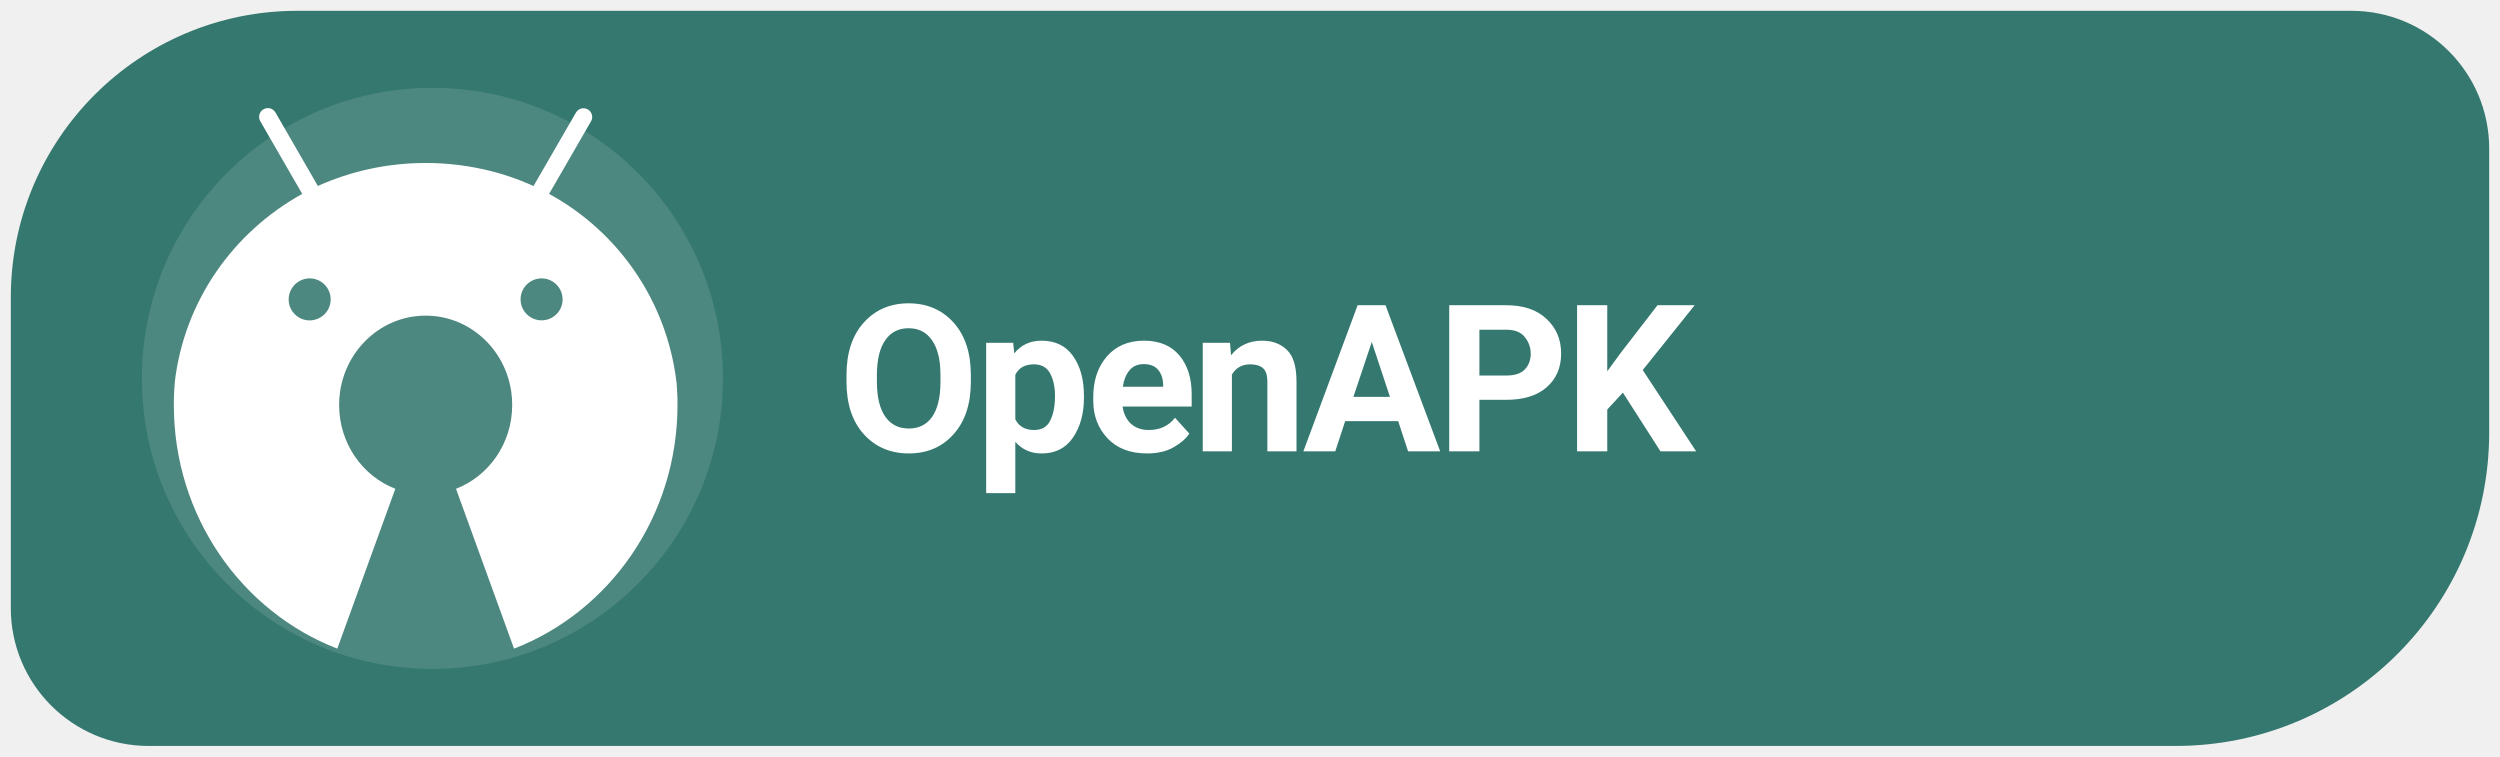
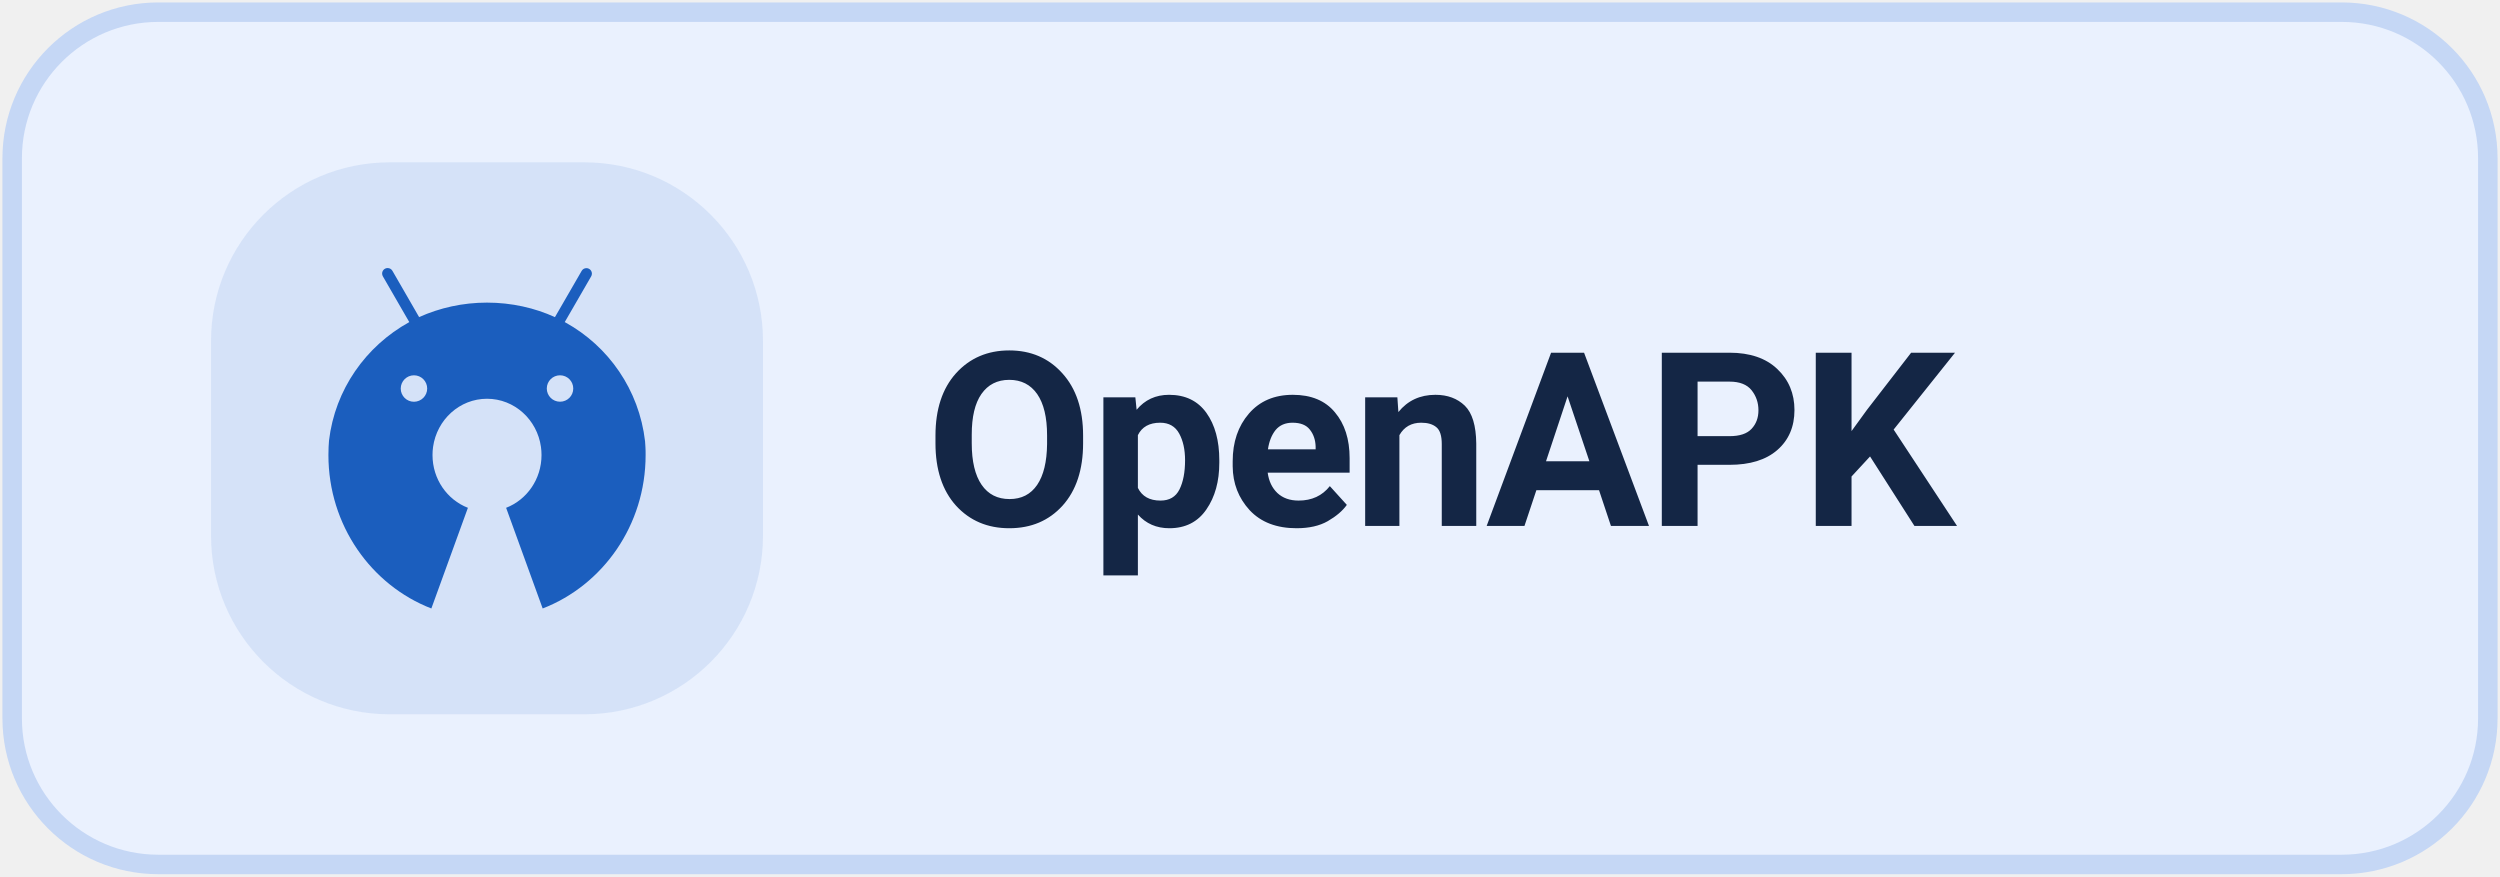
- <svg xmlns="http://www.w3.org/2000/svg" width="185" height="56" viewBox="0 0 185 56" role="img" aria-label="Get Levyra on OpenAPK">
-   <path d="M 22 .8 H 174 A 10.2 10.2 0 0 1 184.2 11 V 32 A 23.2 23.2 0 0 1 161 55.2 H 11 A 10.2 10.2 0 0 1 .8 45 V 22 A 21.2 21.2 0 0 1 22 .8 Z" fill="#35786F" />
-   <circle cx="32" cy="28" r="21.5" fill="#FFFFFF" fill-opacity=".12" />
-   <g transform="translate(0.694 0.220) scale(1.0067)">
-     <g transform="translate(9 6) scale(.054)">
-       <path fill="#FFFFFF" d="M742.4,418.6c-0.2-4.1-0.5-8.1-0.8-12.2c-12.9-111.3-79-205.3-171.9-256.7l-1.7-0.9l0,0l9.2-15.9l47.9-82.9c1-1.7,1.6-3.7,1.6-5.9c0-6.6-5.3-11.9-11.9-11.9c-4.4,0-8.2,2.4-10.2,5.9l0,0l-47.9,82.9l-9.9,17.1c-43.1-19.8-93.6-31.4-146.8-31.4c-52.3,0-102,11.2-146.8,31.3l0,0.1l-2.2,0.9c0.7-0.3,1.5-0.7,2.2-1l-9.8-17.1l-47.9-83c-2.1-3.6-5.9-5.9-10.3-5.9c-6.6,0-11.9,5.3-11.9,11.9c0,2.2,0.6,4.2,1.6,6l0,0l47.9,83l9.2,15.9C137.6,201,71.5,294.8,58.5,404.8c-0.4,4.6-0.7,9.2-0.9,13.8c-0.3,5.8-0.4,11.7-0.4,17.6c0,151.8,92.5,281.2,222.5,331.6l79-217.6c-44.7-17.3-76.5-61.8-76.5-114c0-6,0.4-11.9,1.2-17.6c8.3-58.9,57.3-104.1,116.6-104.1c59.3,0,108.4,45.2,116.6,104.1c0.8,5.8,1.2,11.6,1.2,17.6c0,52.2-31.8,96.7-76.5,114l79,217.6c130-50.4,222.5-179.8,222.5-331.6C742.9,430.3,742.7,424.4,742.4,418.6z M242.1,263.8c15.8,0,28.6,12.8,28.6,28.6c0,15.8-12.8,28.5-28.6,28.6c-15.8,0-28.6-12.8-28.6-28.6C213.6,276.6,226.4,263.8,242.1,263.8z M557.8,263.8c15.8,0,28.6,12.8,28.6,28.6c0,15.8-12.8,28.5-28.6,28.5c-15.8,0-28.6-12.8-28.6-28.6C529.2,276.6,542,263.8,557.8,263.8z" />
+ <svg xmlns="http://www.w3.org/2000/svg" width="154" height="54" viewBox="0 0 154 54" role="img" aria-label="Get Levyra on OpenAPK">
+   <path d="M 9.75 0.75 H 144.25 A 9 9 0 0 1 153.25 9.75 V 44.25 A 9 9 0 0 1 144.25 53.25 H 9.75 A 9 9 0 0 1 0.75 44.25 V 9.75 A 9 9 0 0 1 9.75 0.75 Z" fill="#EAF1FE" stroke="#C5D7F5" stroke-width="1.2" />
+   <rect x="13" y="10" width="34" height="34" rx="11" fill="#1B5EBE" fill-opacity="0.10" />
+   <g style="color:#1B5EBE">
+     <g transform="translate(18.6 15.6) scale(0.0285)">
+       <path fill="currentColor" d="M742.4,418.6c-0.2-4.1-0.5-8.1-0.8-12.2c-12.9-111.3-79-205.3-171.9-256.7l-1.7-0.9l0,0l9.2-15.9l47.9-82.9c1-1.7,1.6-3.7,1.6-5.9c0-6.6-5.3-11.9-11.9-11.9c-4.4,0-8.2,2.4-10.2,5.9l0,0l-47.9,82.9l-9.9,17.1c-43.1-19.8-93.6-31.4-146.8-31.4c-52.3,0-102,11.2-146.8,31.3l0,0.1l-2.2,0.9c0.7-0.3,1.5-0.7,2.2-1l-9.8-17.1l-47.9-83c-2.1-3.6-5.9-5.9-10.3-5.9c-6.6,0-11.9,5.3-11.9,11.9c0,2.2,0.6,4.2,1.6,6l0,0l47.9,83l9.2,15.9C137.6,201,71.5,294.8,58.5,404.8c-0.4,4.6-0.7,9.2-0.9,13.8c-0.3,5.8-0.4,11.7-0.4,17.6c0,151.8,92.5,281.2,222.5,331.6l79-217.6c-44.7-17.3-76.5-61.8-76.5-114c0-6,0.4-11.9,1.2-17.6c8.3-58.9,57.3-104.1,116.6-104.1c59.3,0,108.4,45.2,116.6,104.1c0.8,5.8,1.2,11.6,1.2,17.6c0,52.2-31.8,96.7-76.5,114l79,217.6c130-50.4,222.5-179.8,222.5-331.6C742.9,430.3,742.7,424.4,742.4,418.6z M242.1,263.8c15.8,0,28.6,12.8,28.6,28.6c0,15.8-12.8,28.5-28.6,28.6c-15.8,0-28.6-12.8-28.6-28.6C213.6,276.6,226.4,263.8,242.1,263.8z M557.8,263.8c15.8,0,28.6,12.8,28.6,28.6c0,15.8-12.8,28.5-28.6,28.5c-15.8,0-28.6-12.8-28.6-28.6C529.2,276.6,542,263.8,557.8,263.8z" />
    </g>
  </g>
-   <text x="62" y="33.4" font-family="system-ui,-apple-system,'Segoe UI',Roboto,Arial,sans-serif" font-size="15.2" font-weight="690" letter-spacing="-.35" fill="#FFFFFF">OpenAPK</text>
+   <text x="57" y="32.4" fill="#142645" font-family="system-ui,-apple-system,'Segoe UI',Roboto,Arial,sans-serif" font-size="15" font-weight="660" letter-spacing="-.2">OpenAPK</text>
</svg>
